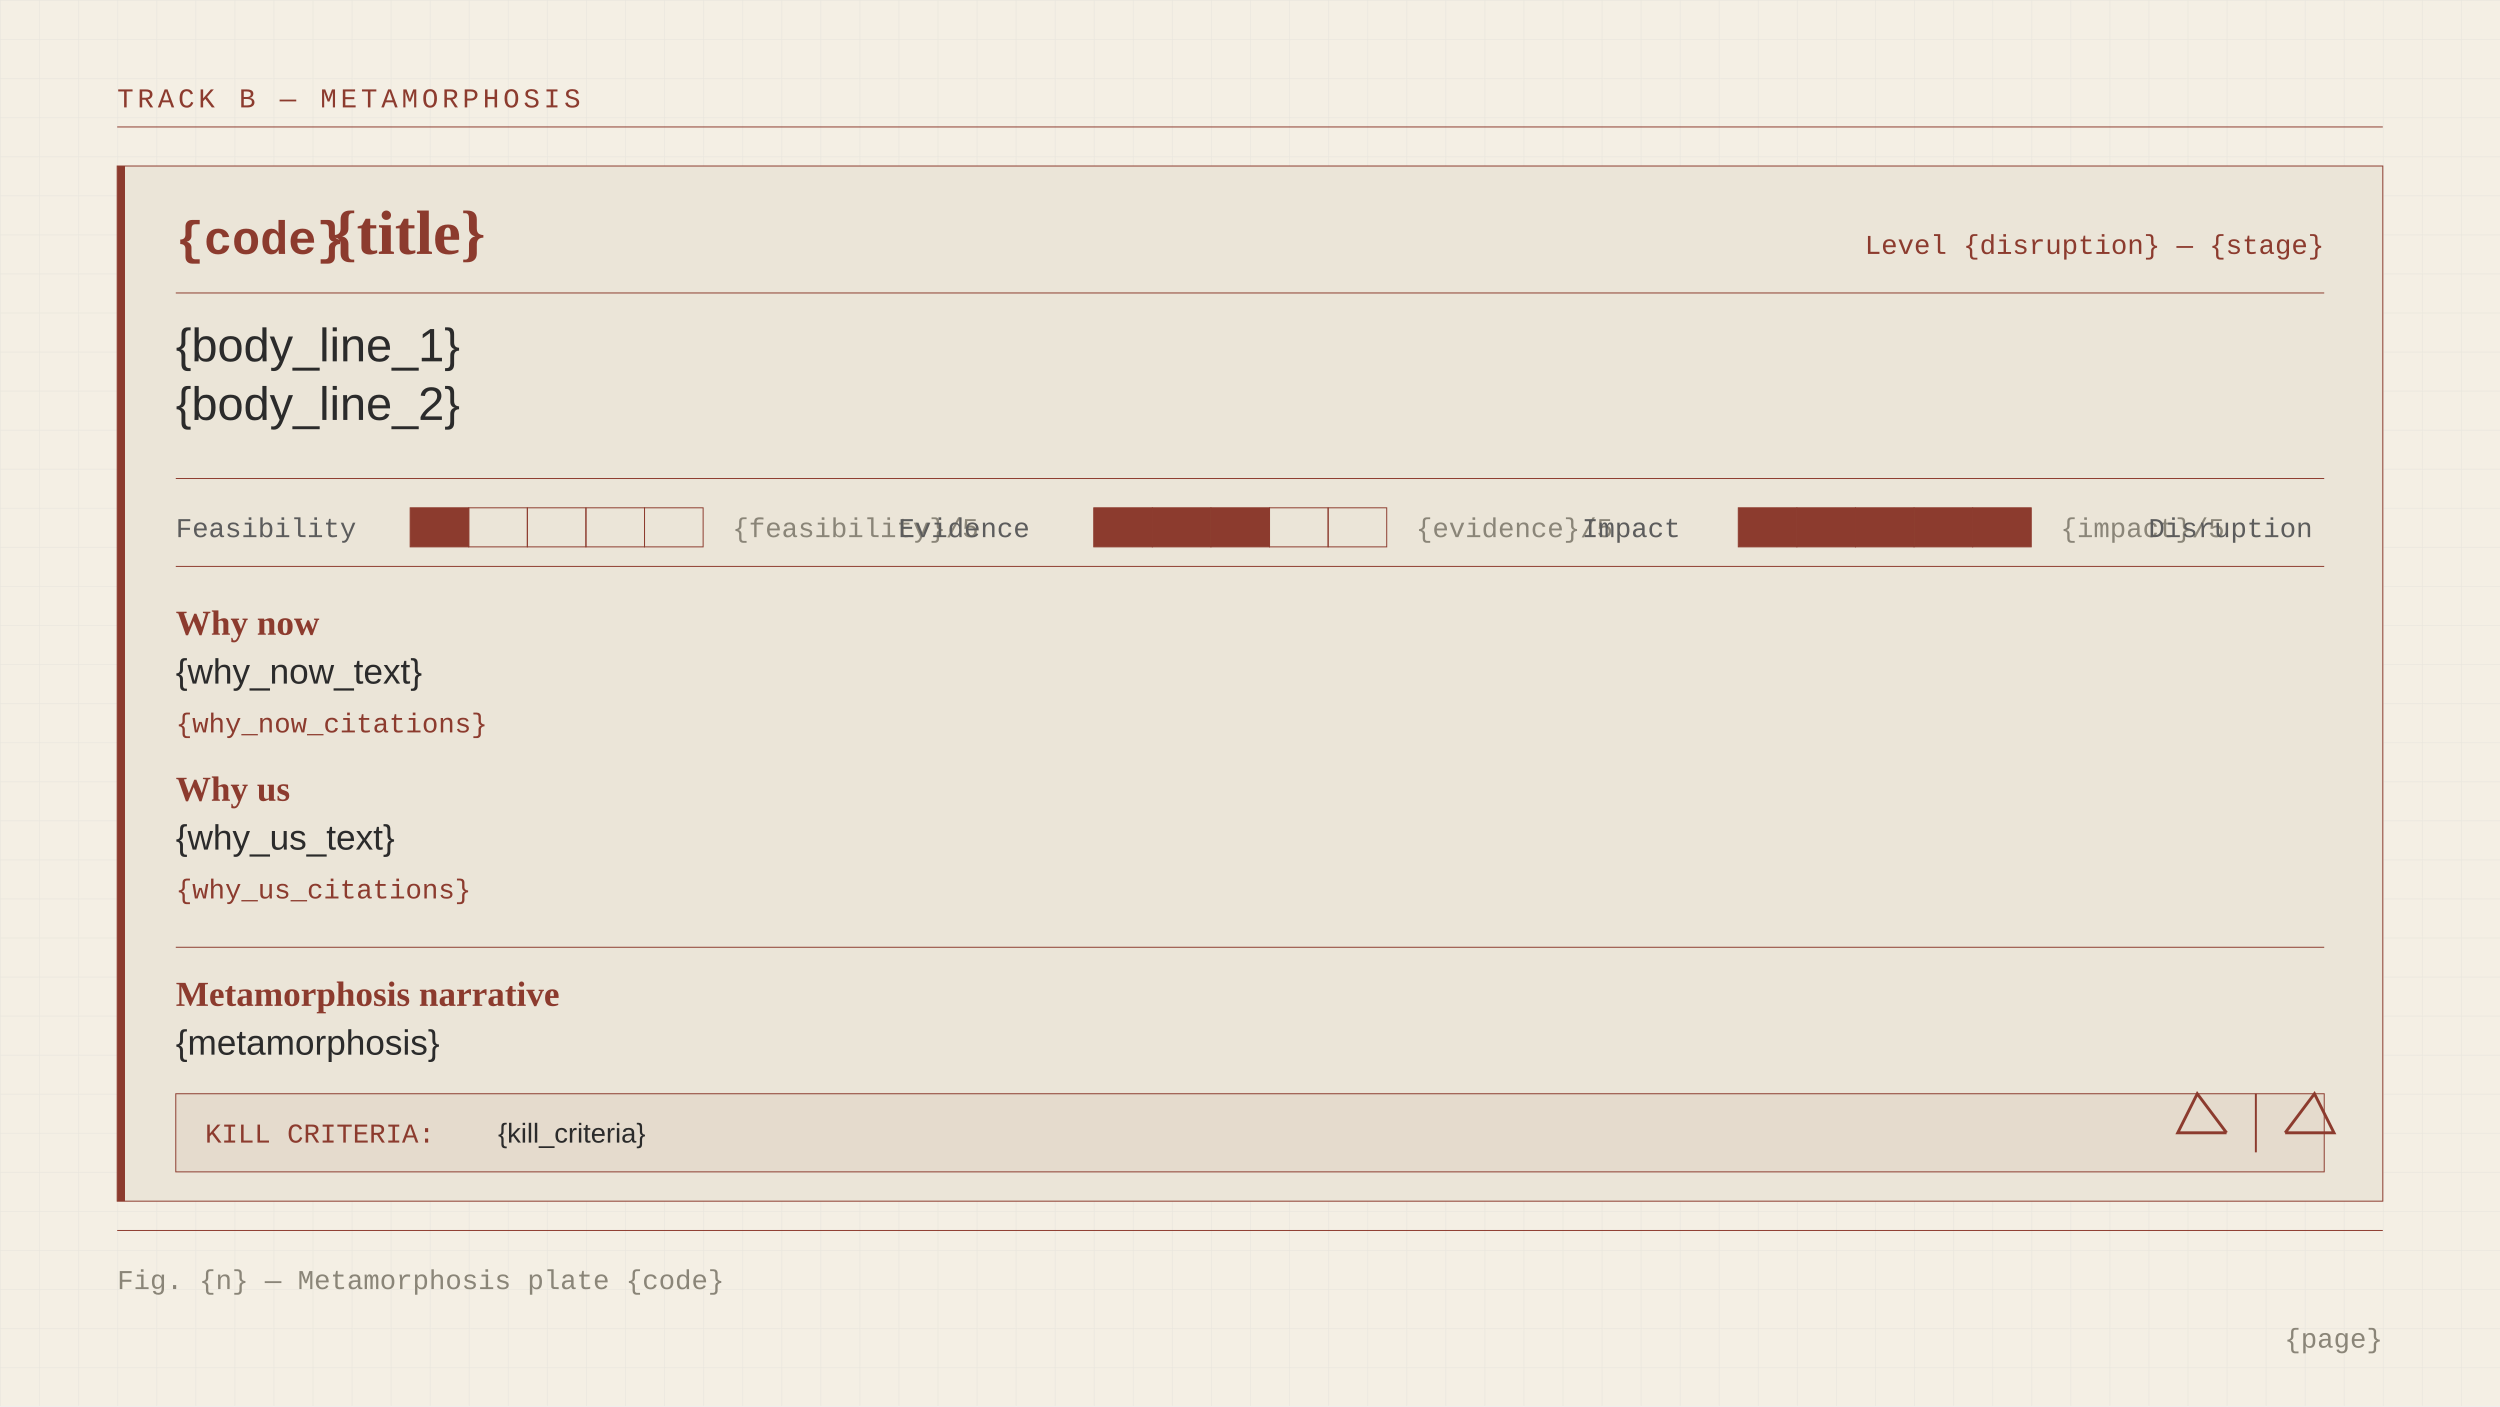
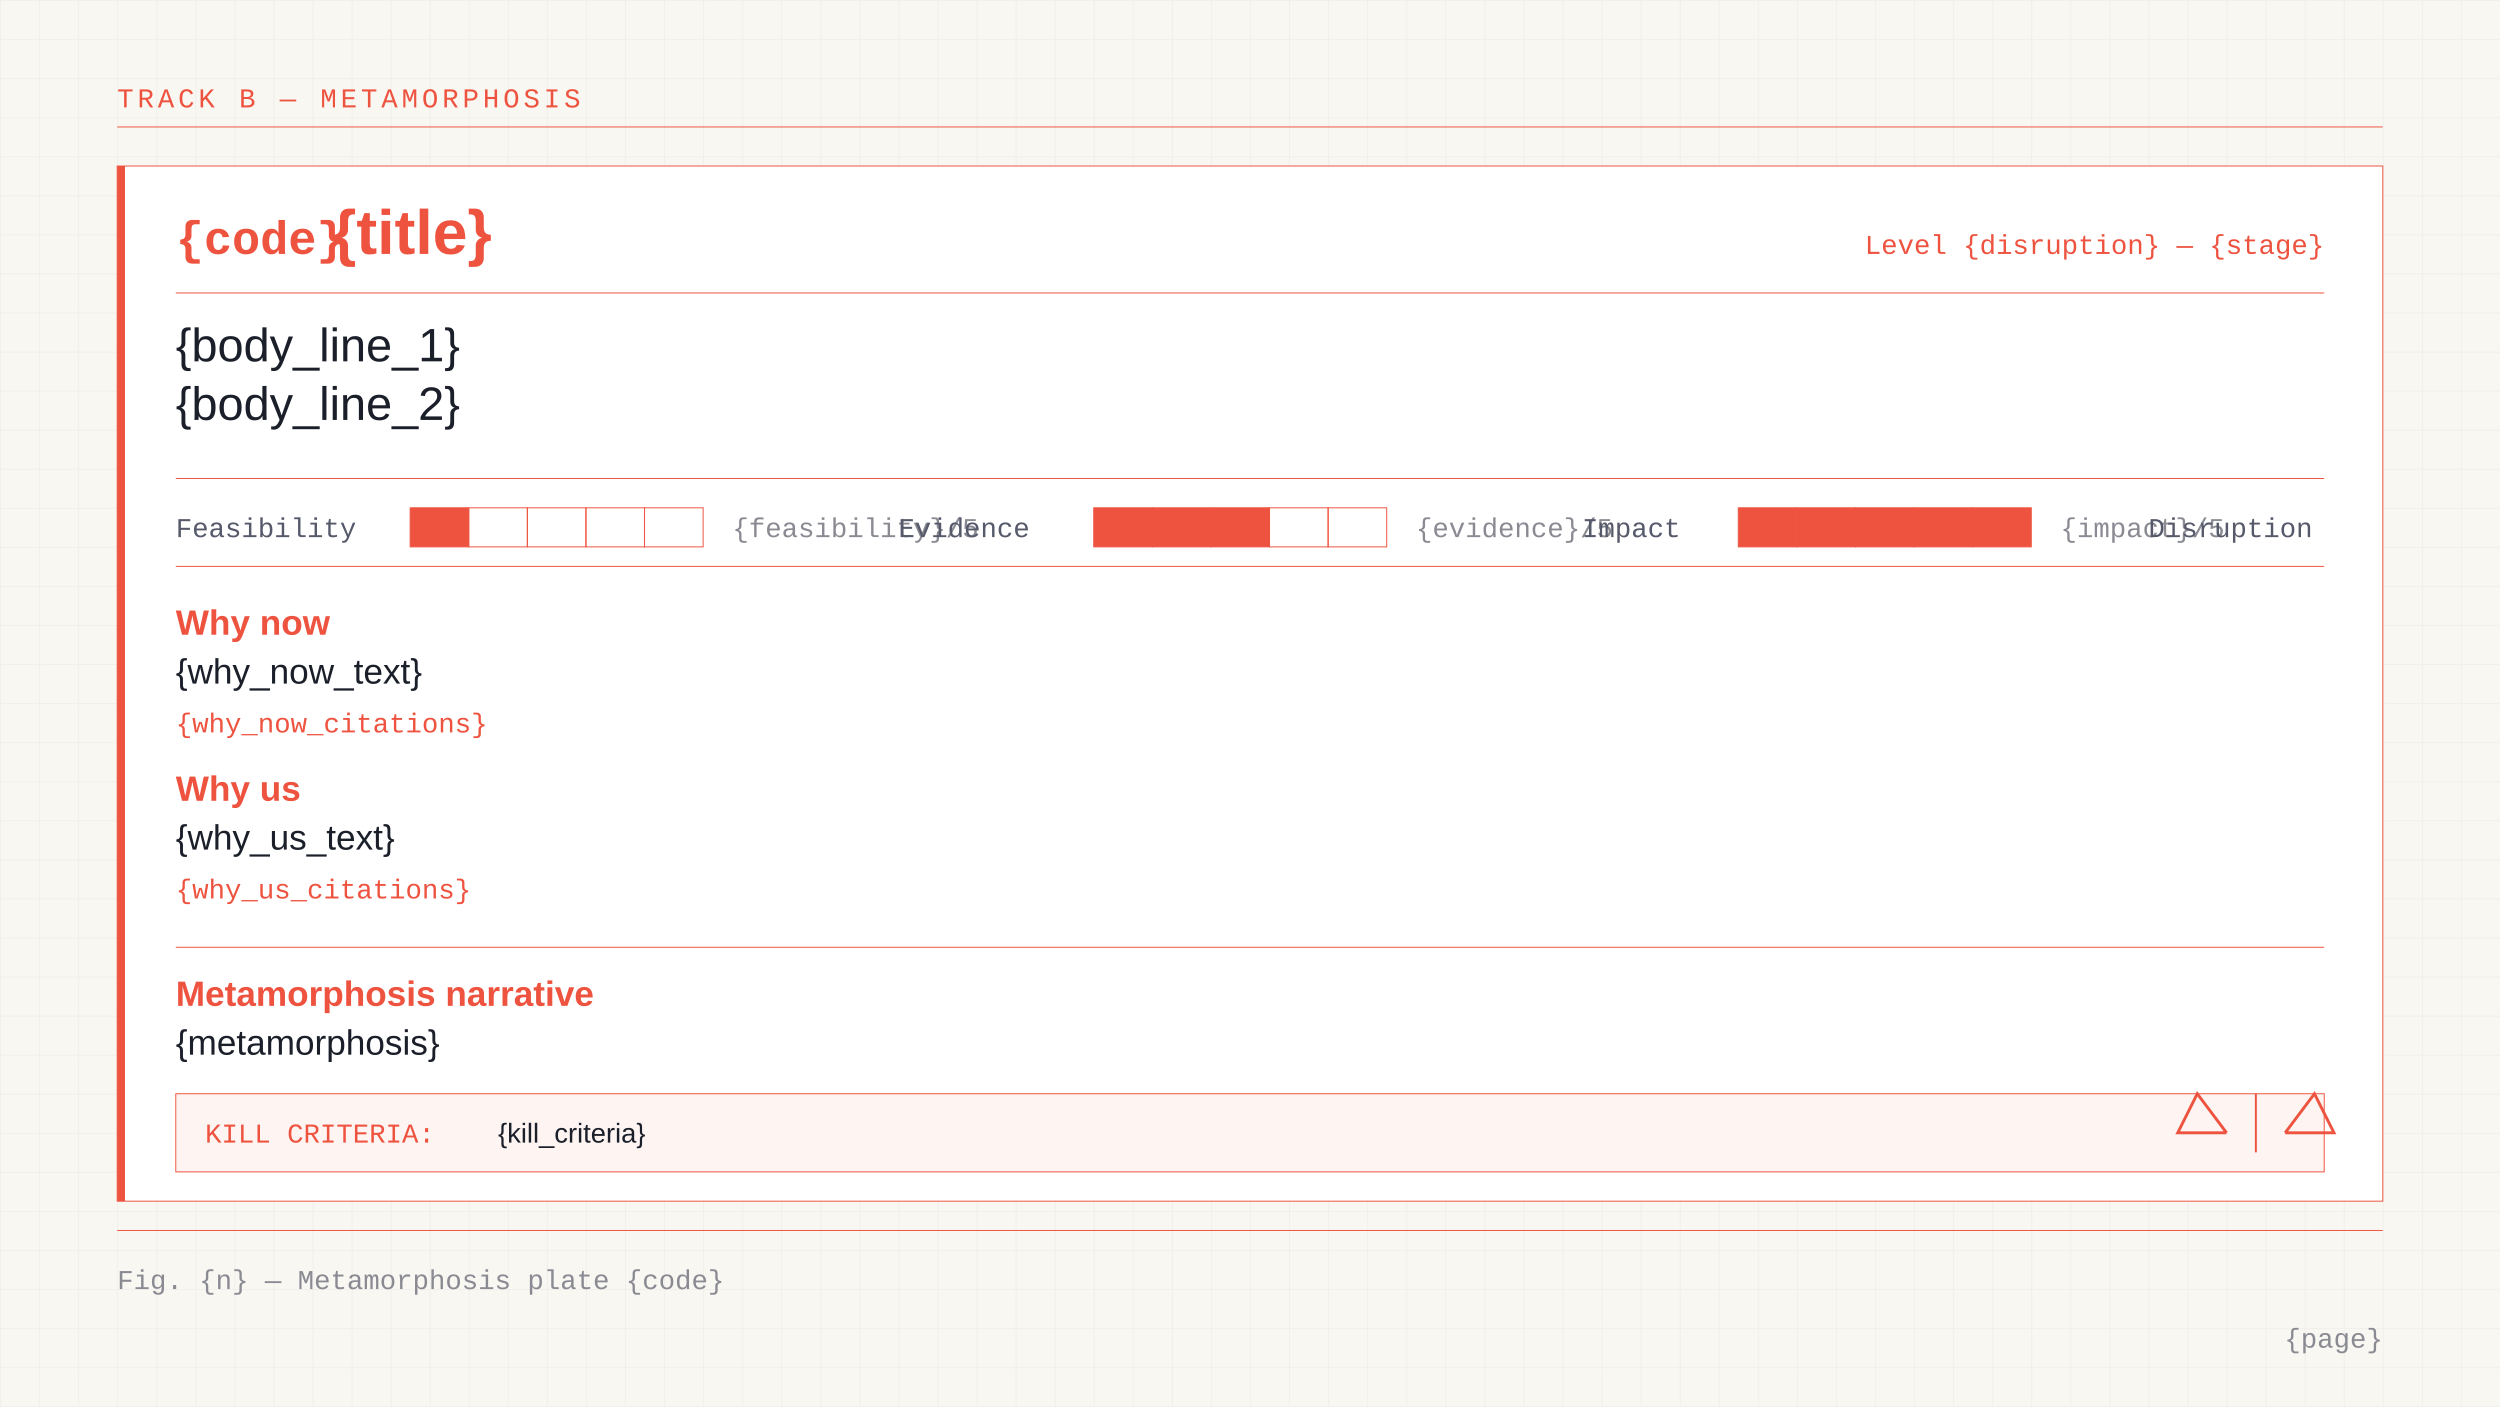
<svg xmlns="http://www.w3.org/2000/svg" viewBox="0 0 1280 720">
-   <rect width="1280" height="720" fill="#f4efe4" />
+   <rect width="1280" height="720" fill="#F9F7F2" />
  <defs>
    <pattern id="grid" width="20" height="20" patternUnits="userSpaceOnUse">
-       <path d="M 20 0 L 0 0 0 20" fill="none" stroke="#1f3a5f" stroke-opacity="0.06" stroke-width="0.5" />
+       <path d="M 20 0 L 0 0 0 20" fill="none" stroke="#1B1F2A" stroke-opacity="0.06" stroke-width="0.5" />
    </pattern>
  </defs>
  <rect width="1280" height="720" fill="url(#grid)" />
-   <text x="60" y="55" font-family="Consolas, 'Courier New', monospace" font-size="14" fill="#8c3b2e" letter-spacing="2">TRACK B — METAMORPHOSIS</text>
-   <line x1="60" y1="65" x2="1220" y2="65" stroke="#8c3b2e" stroke-width="0.5" />
-   <rect x="60" y="85" width="1160" height="530" fill="#ebe5d8" stroke="#8c3b2e" stroke-width="0.5" />
-   <rect x="60" y="85" width="4" height="530" fill="#8c3b2e" />
-   <text x="90" y="130" font-family="Consolas, 'Courier New', monospace" font-size="24" font-weight="700" fill="#8c3b2e">{code}</text>
-   <text x="170" y="130" font-family="Georgia, 'Times New Roman', serif" font-size="32" font-weight="700" fill="#8c3b2e">{title}</text>
-   <text x="1190" y="130" font-family="Consolas, 'Courier New', monospace" font-size="14" fill="#8c3b2e" text-anchor="end">Level {disruption} — {stage}</text>
-   <line x1="90" y1="150" x2="1190" y2="150" stroke="#8c3b2e" stroke-width="0.5" />
-   <text x="90" y="185" font-family="Arial, Helvetica, sans-serif" font-size="24" fill="#2b2b2b">{body_line_1}</text>
-   <text x="90" y="215" font-family="Arial, Helvetica, sans-serif" font-size="24" fill="#2b2b2b">{body_line_2}</text>
-   <line x1="90" y1="245" x2="1190" y2="245" stroke="#8c3b2e" stroke-width="0.5" />
-   <text x="90" y="275" font-family="Consolas, 'Courier New', monospace" font-size="14" fill="#5c5c5c">Feasibility</text>
-   <rect x="210" y="260" width="30" height="20" fill="#8c3b2e" stroke="#8c3b2e" stroke-width="0.5" />
-   <rect x="240" y="260" width="30" height="20" fill="none" stroke="#8c3b2e" stroke-width="0.5" />
-   <rect x="270" y="260" width="30" height="20" fill="none" stroke="#8c3b2e" stroke-width="0.5" />
-   <rect x="300" y="260" width="30" height="20" fill="none" stroke="#8c3b2e" stroke-width="0.5" />
-   <rect x="330" y="260" width="30" height="20" fill="none" stroke="#8c3b2e" stroke-width="0.5" />
-   <text x="375" y="275" font-family="Consolas, 'Courier New', monospace" font-size="14" fill="#8a8578">{feasibility}/5</text>
-   <text x="460" y="275" font-family="Consolas, 'Courier New', monospace" font-size="14" fill="#5c5c5c">Evidence</text>
-   <rect x="560" y="260" width="30" height="20" fill="#8c3b2e" stroke="#8c3b2e" stroke-width="0.5" />
-   <rect x="590" y="260" width="30" height="20" fill="#8c3b2e" stroke="#8c3b2e" stroke-width="0.5" />
-   <rect x="620" y="260" width="30" height="20" fill="#8c3b2e" stroke="#8c3b2e" stroke-width="0.5" />
-   <rect x="650" y="260" width="30" height="20" fill="none" stroke="#8c3b2e" stroke-width="0.5" />
-   <rect x="680" y="260" width="30" height="20" fill="none" stroke="#8c3b2e" stroke-width="0.5" />
-   <text x="725" y="275" font-family="Consolas, 'Courier New', monospace" font-size="14" fill="#8a8578">{evidence}/5</text>
-   <text x="810" y="275" font-family="Consolas, 'Courier New', monospace" font-size="14" fill="#5c5c5c">Impact</text>
-   <rect x="890" y="260" width="30" height="20" fill="#8c3b2e" stroke="#8c3b2e" stroke-width="0.5" />
-   <rect x="920" y="260" width="30" height="20" fill="#8c3b2e" stroke="#8c3b2e" stroke-width="0.5" />
-   <rect x="950" y="260" width="30" height="20" fill="#8c3b2e" stroke="#8c3b2e" stroke-width="0.5" />
-   <rect x="980" y="260" width="30" height="20" fill="#8c3b2e" stroke="#8c3b2e" stroke-width="0.5" />
-   <rect x="1010" y="260" width="30" height="20" fill="#8c3b2e" stroke="#8c3b2e" stroke-width="0.5" />
-   <text x="1055" y="275" font-family="Consolas, 'Courier New', monospace" font-size="14" fill="#8a8578">{impact}/5</text>
-   <text x="1100" y="275" font-family="Consolas, 'Courier New', monospace" font-size="14" fill="#5c5c5c">Disruption</text>
-   <line x1="90" y1="290" x2="1190" y2="290" stroke="#8c3b2e" stroke-width="0.5" />
-   <text x="90" y="325" font-family="Georgia, 'Times New Roman', serif" font-size="18" font-weight="700" fill="#8c3b2e">Why now</text>
-   <text x="90" y="350" font-family="Arial, Helvetica, sans-serif" font-size="18" fill="#2b2b2b">{why_now_text}</text>
-   <text x="90" y="375" font-family="Consolas, 'Courier New', monospace" font-size="14" fill="#8c3b2e">{why_now_citations}</text>
-   <text x="90" y="410" font-family="Georgia, 'Times New Roman', serif" font-size="18" font-weight="700" fill="#8c3b2e">Why us</text>
-   <text x="90" y="435" font-family="Arial, Helvetica, sans-serif" font-size="18" fill="#2b2b2b">{why_us_text}</text>
-   <text x="90" y="460" font-family="Consolas, 'Courier New', monospace" font-size="14" fill="#8c3b2e">{why_us_citations}</text>
-   <line x1="90" y1="485" x2="1190" y2="485" stroke="#8c3b2e" stroke-width="0.5" />
-   <text x="90" y="515" font-family="Georgia, 'Times New Roman', serif" font-size="18" font-weight="700" fill="#8c3b2e">Metamorphosis narrative</text>
-   <text x="90" y="540" font-family="Arial, Helvetica, sans-serif" font-size="18" fill="#2b2b2b">{metamorphosis}</text>
-   <rect x="90" y="560" width="1100" height="40" fill="#8c3b2e" fill-opacity="0.06" stroke="#8c3b2e" stroke-width="0.5" />
-   <text x="105" y="585" font-family="Consolas, 'Courier New', monospace" font-size="14" fill="#8c3b2e">KILL CRITERIA:</text>
-   <text x="255" y="585" font-family="Arial, Helvetica, sans-serif" font-size="14" fill="#2b2b2b">{kill_criteria}</text>
-   <path d="M 1140,580 L 1125,560 L 1115,580 L 1140,580" fill="none" stroke="#8c3b2e" stroke-width="1.5" />
-   <path d="M 1170,580 L 1185,560 L 1195,580 L 1170,580" fill="none" stroke="#8c3b2e" stroke-width="1.5" />
-   <line x1="1155" y1="560" x2="1155" y2="590" stroke="#8c3b2e" stroke-width="1" />
-   <line x1="60" y1="630" x2="1220" y2="630" stroke="#8c3b2e" stroke-width="0.5" />
-   <text x="60" y="660" font-family="Consolas, 'Courier New', monospace" font-size="14" fill="#8a8578">Fig. {n} — Metamorphosis plate {code}</text>
-   <text x="1220" y="690" font-family="Consolas, 'Courier New', monospace" font-size="14" fill="#8a8578" text-anchor="end">{page}</text>
+   <text x="60" y="55" font-family="Consolas, 'Courier New', monospace" font-size="14" fill="#EE5340" letter-spacing="2">TRACK B — METAMORPHOSIS</text>
+   <line x1="60" y1="65" x2="1220" y2="65" stroke="#EE5340" stroke-width="0.5" />
+   <rect x="60" y="85" width="1160" height="530" fill="#FFFFFF" stroke="#EE5340" stroke-width="0.5" />
+   <rect x="60" y="85" width="4" height="530" fill="#EE5340" />
+   <text x="90" y="130" font-family="Consolas, 'Courier New', monospace" font-size="24" font-weight="700" fill="#EE5340">{code}</text>
+   <text x="170" y="130" font-family="'Arial Black', 'Helvetica Neue', Arial, sans-serif" font-size="32" font-weight="700" fill="#EE5340">{title}</text>
+   <text x="1190" y="130" font-family="Consolas, 'Courier New', monospace" font-size="14" fill="#EE5340" text-anchor="end">Level {disruption} — {stage}</text>
+   <line x1="90" y1="150" x2="1190" y2="150" stroke="#EE5340" stroke-width="0.5" />
+   <text x="90" y="185" font-family="Arial, Helvetica, sans-serif" font-size="24" fill="#1B1F2A">{body_line_1}</text>
+   <text x="90" y="215" font-family="Arial, Helvetica, sans-serif" font-size="24" fill="#1B1F2A">{body_line_2}</text>
+   <line x1="90" y1="245" x2="1190" y2="245" stroke="#EE5340" stroke-width="0.5" />
+   <text x="90" y="275" font-family="Consolas, 'Courier New', monospace" font-size="14" fill="#55596A">Feasibility</text>
+   <rect x="210" y="260" width="30" height="20" fill="#EE5340" stroke="#EE5340" stroke-width="0.5" />
+   <rect x="240" y="260" width="30" height="20" fill="none" stroke="#EE5340" stroke-width="0.5" />
+   <rect x="270" y="260" width="30" height="20" fill="none" stroke="#EE5340" stroke-width="0.5" />
+   <rect x="300" y="260" width="30" height="20" fill="none" stroke="#EE5340" stroke-width="0.5" />
+   <rect x="330" y="260" width="30" height="20" fill="none" stroke="#EE5340" stroke-width="0.5" />
+   <text x="375" y="275" font-family="Consolas, 'Courier New', monospace" font-size="14" fill="#8A8A93">{feasibility}/5</text>
+   <text x="460" y="275" font-family="Consolas, 'Courier New', monospace" font-size="14" fill="#55596A">Evidence</text>
+   <rect x="560" y="260" width="30" height="20" fill="#EE5340" stroke="#EE5340" stroke-width="0.5" />
+   <rect x="590" y="260" width="30" height="20" fill="#EE5340" stroke="#EE5340" stroke-width="0.5" />
+   <rect x="620" y="260" width="30" height="20" fill="#EE5340" stroke="#EE5340" stroke-width="0.5" />
+   <rect x="650" y="260" width="30" height="20" fill="none" stroke="#EE5340" stroke-width="0.5" />
+   <rect x="680" y="260" width="30" height="20" fill="none" stroke="#EE5340" stroke-width="0.5" />
+   <text x="725" y="275" font-family="Consolas, 'Courier New', monospace" font-size="14" fill="#8A8A93">{evidence}/5</text>
+   <text x="810" y="275" font-family="Consolas, 'Courier New', monospace" font-size="14" fill="#55596A">Impact</text>
+   <rect x="890" y="260" width="30" height="20" fill="#EE5340" stroke="#EE5340" stroke-width="0.5" />
+   <rect x="920" y="260" width="30" height="20" fill="#EE5340" stroke="#EE5340" stroke-width="0.5" />
+   <rect x="950" y="260" width="30" height="20" fill="#EE5340" stroke="#EE5340" stroke-width="0.5" />
+   <rect x="980" y="260" width="30" height="20" fill="#EE5340" stroke="#EE5340" stroke-width="0.5" />
+   <rect x="1010" y="260" width="30" height="20" fill="#EE5340" stroke="#EE5340" stroke-width="0.5" />
+   <text x="1055" y="275" font-family="Consolas, 'Courier New', monospace" font-size="14" fill="#8A8A93">{impact}/5</text>
+   <text x="1100" y="275" font-family="Consolas, 'Courier New', monospace" font-size="14" fill="#55596A">Disruption</text>
+   <line x1="90" y1="290" x2="1190" y2="290" stroke="#EE5340" stroke-width="0.5" />
+   <text x="90" y="325" font-family="'Arial Black', 'Helvetica Neue', Arial, sans-serif" font-size="18" font-weight="700" fill="#EE5340">Why now</text>
+   <text x="90" y="350" font-family="Arial, Helvetica, sans-serif" font-size="18" fill="#1B1F2A">{why_now_text}</text>
+   <text x="90" y="375" font-family="Consolas, 'Courier New', monospace" font-size="14" fill="#EE5340">{why_now_citations}</text>
+   <text x="90" y="410" font-family="'Arial Black', 'Helvetica Neue', Arial, sans-serif" font-size="18" font-weight="700" fill="#EE5340">Why us</text>
+   <text x="90" y="435" font-family="Arial, Helvetica, sans-serif" font-size="18" fill="#1B1F2A">{why_us_text}</text>
+   <text x="90" y="460" font-family="Consolas, 'Courier New', monospace" font-size="14" fill="#EE5340">{why_us_citations}</text>
+   <line x1="90" y1="485" x2="1190" y2="485" stroke="#EE5340" stroke-width="0.5" />
+   <text x="90" y="515" font-family="'Arial Black', 'Helvetica Neue', Arial, sans-serif" font-size="18" font-weight="700" fill="#EE5340">Metamorphosis narrative</text>
+   <text x="90" y="540" font-family="Arial, Helvetica, sans-serif" font-size="18" fill="#1B1F2A">{metamorphosis}</text>
+   <rect x="90" y="560" width="1100" height="40" fill="#EE5340" fill-opacity="0.06" stroke="#EE5340" stroke-width="0.5" />
+   <text x="105" y="585" font-family="Consolas, 'Courier New', monospace" font-size="14" fill="#EE5340">KILL CRITERIA:</text>
+   <text x="255" y="585" font-family="Arial, Helvetica, sans-serif" font-size="14" fill="#1B1F2A">{kill_criteria}</text>
+   <path d="M 1140,580 L 1125,560 L 1115,580 L 1140,580" fill="none" stroke="#EE5340" stroke-width="1.5" />
+   <path d="M 1170,580 L 1185,560 L 1195,580 L 1170,580" fill="none" stroke="#EE5340" stroke-width="1.5" />
+   <line x1="1155" y1="560" x2="1155" y2="590" stroke="#EE5340" stroke-width="1" />
+   <line x1="60" y1="630" x2="1220" y2="630" stroke="#EE5340" stroke-width="0.5" />
+   <text x="60" y="660" font-family="Consolas, 'Courier New', monospace" font-size="14" fill="#8A8A93">Fig. {n} — Metamorphosis plate {code}</text>
+   <text x="1220" y="690" font-family="Consolas, 'Courier New', monospace" font-size="14" fill="#8A8A93" text-anchor="end">{page}</text>
</svg>
